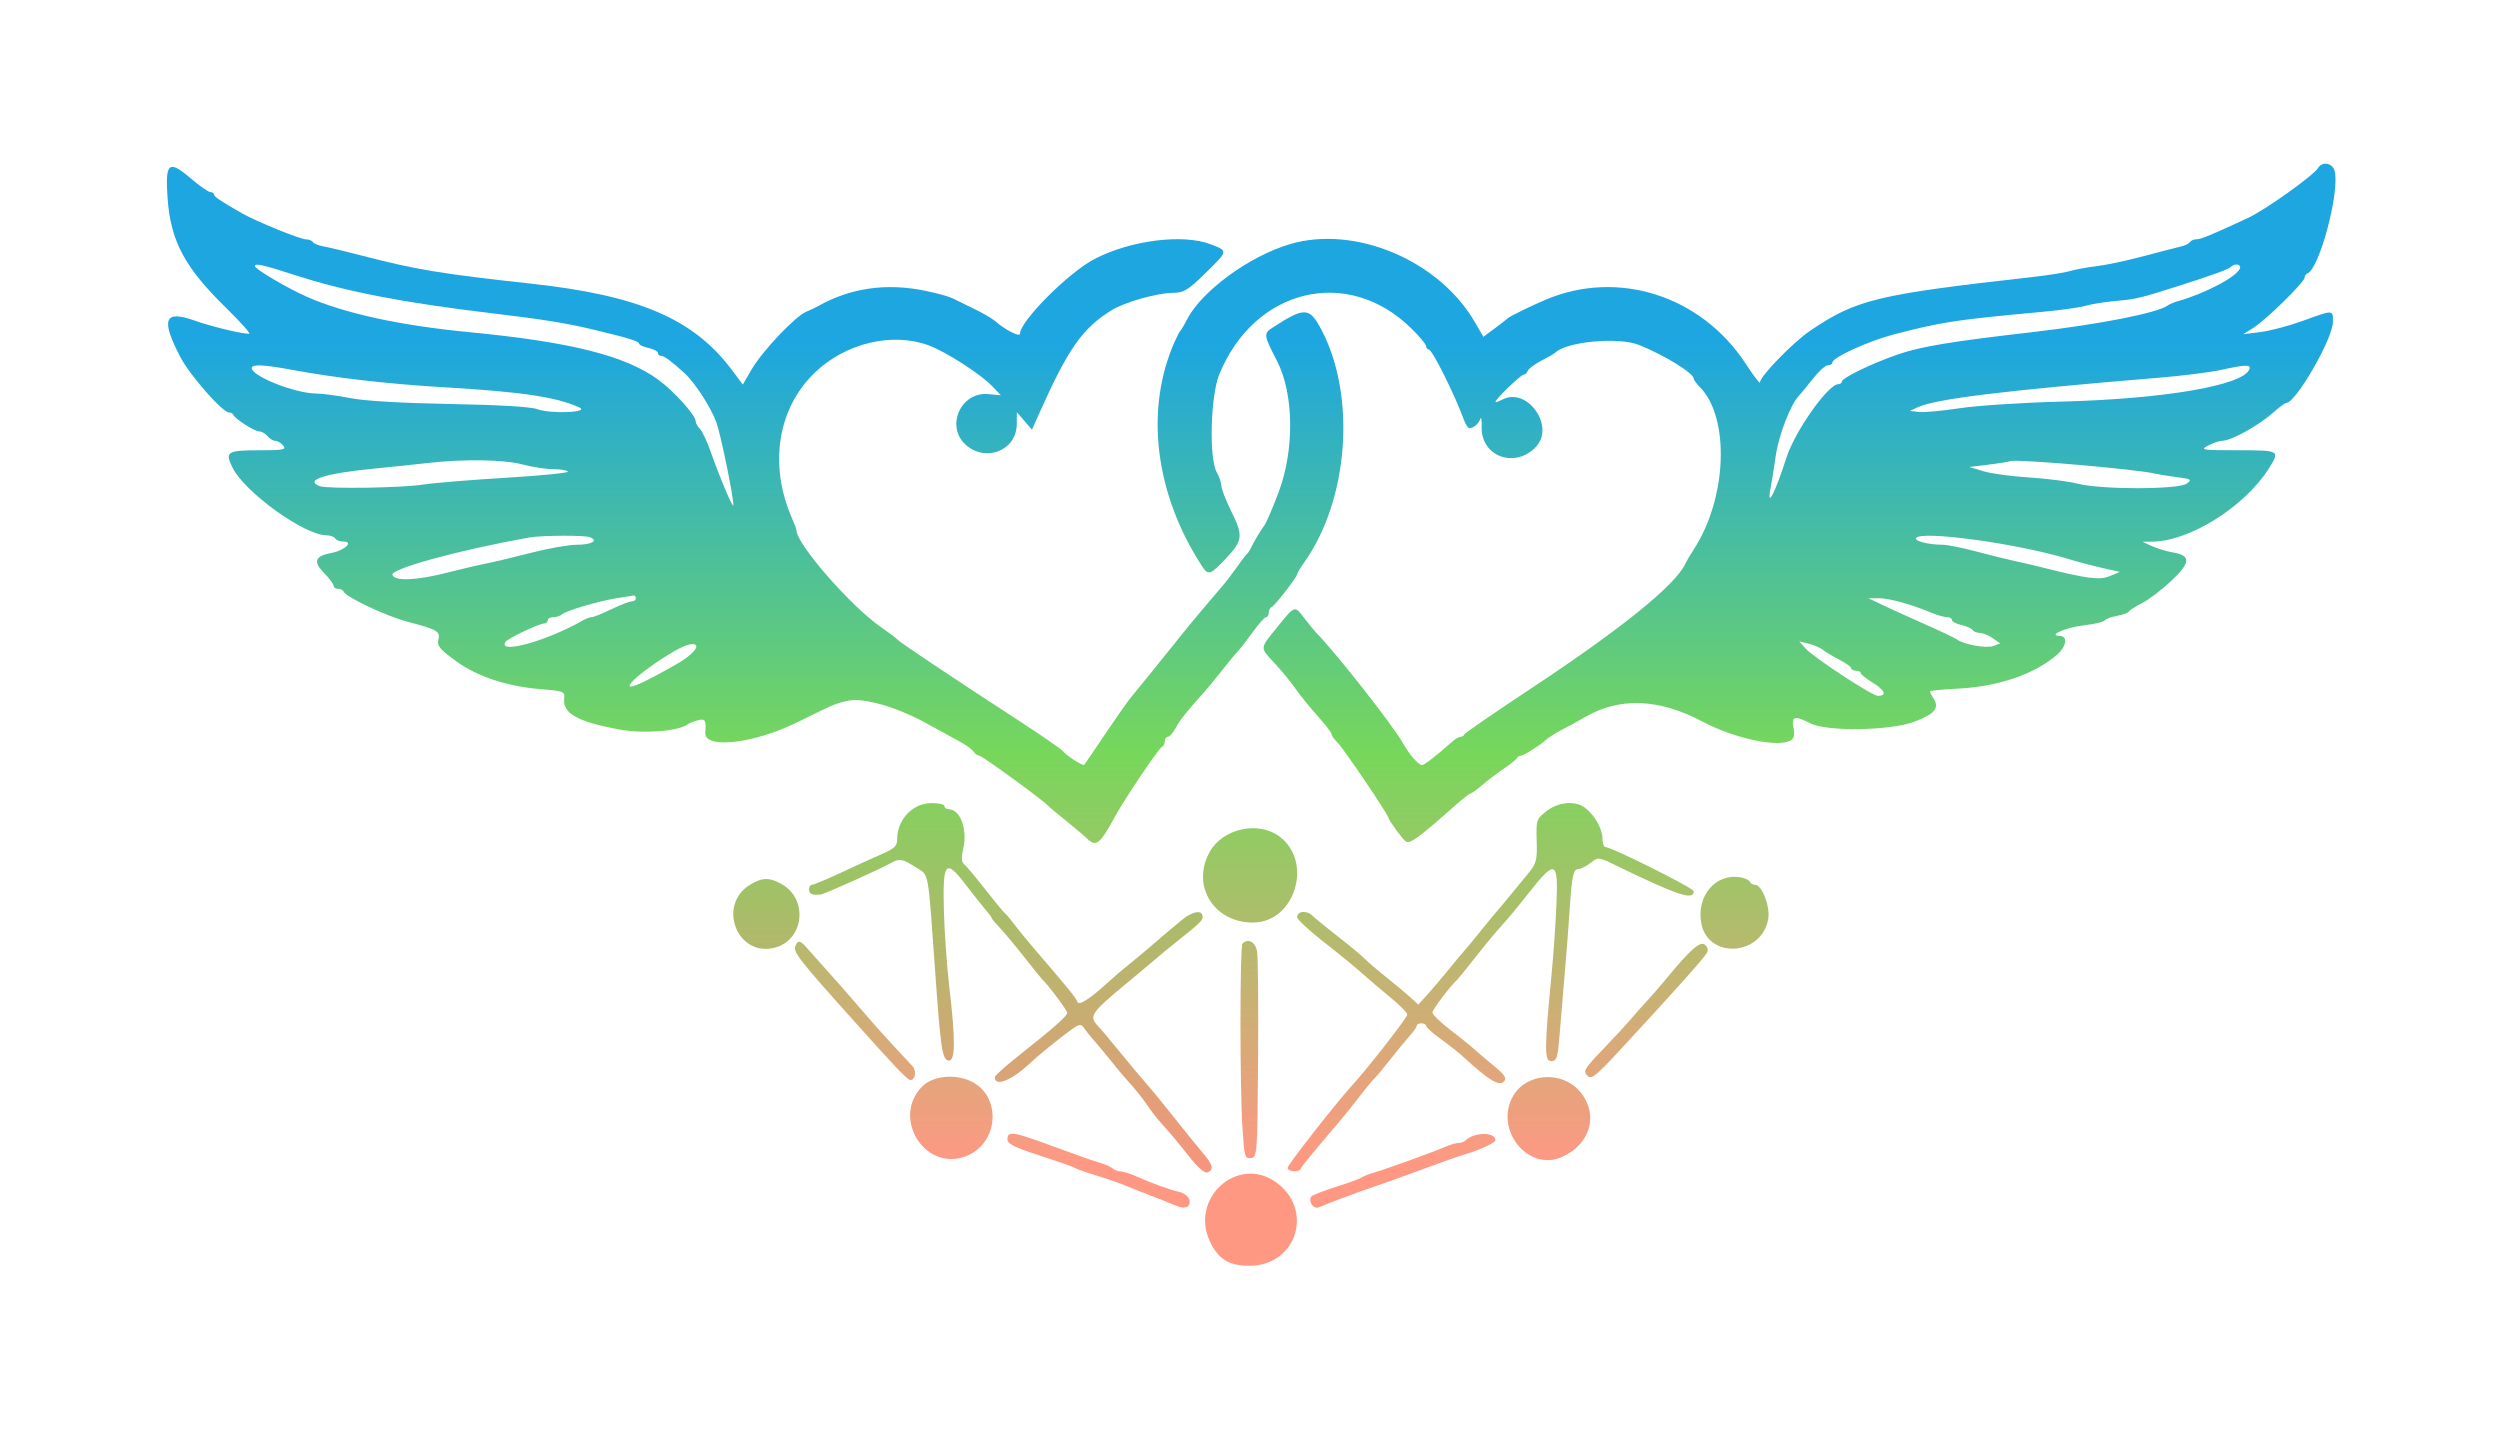
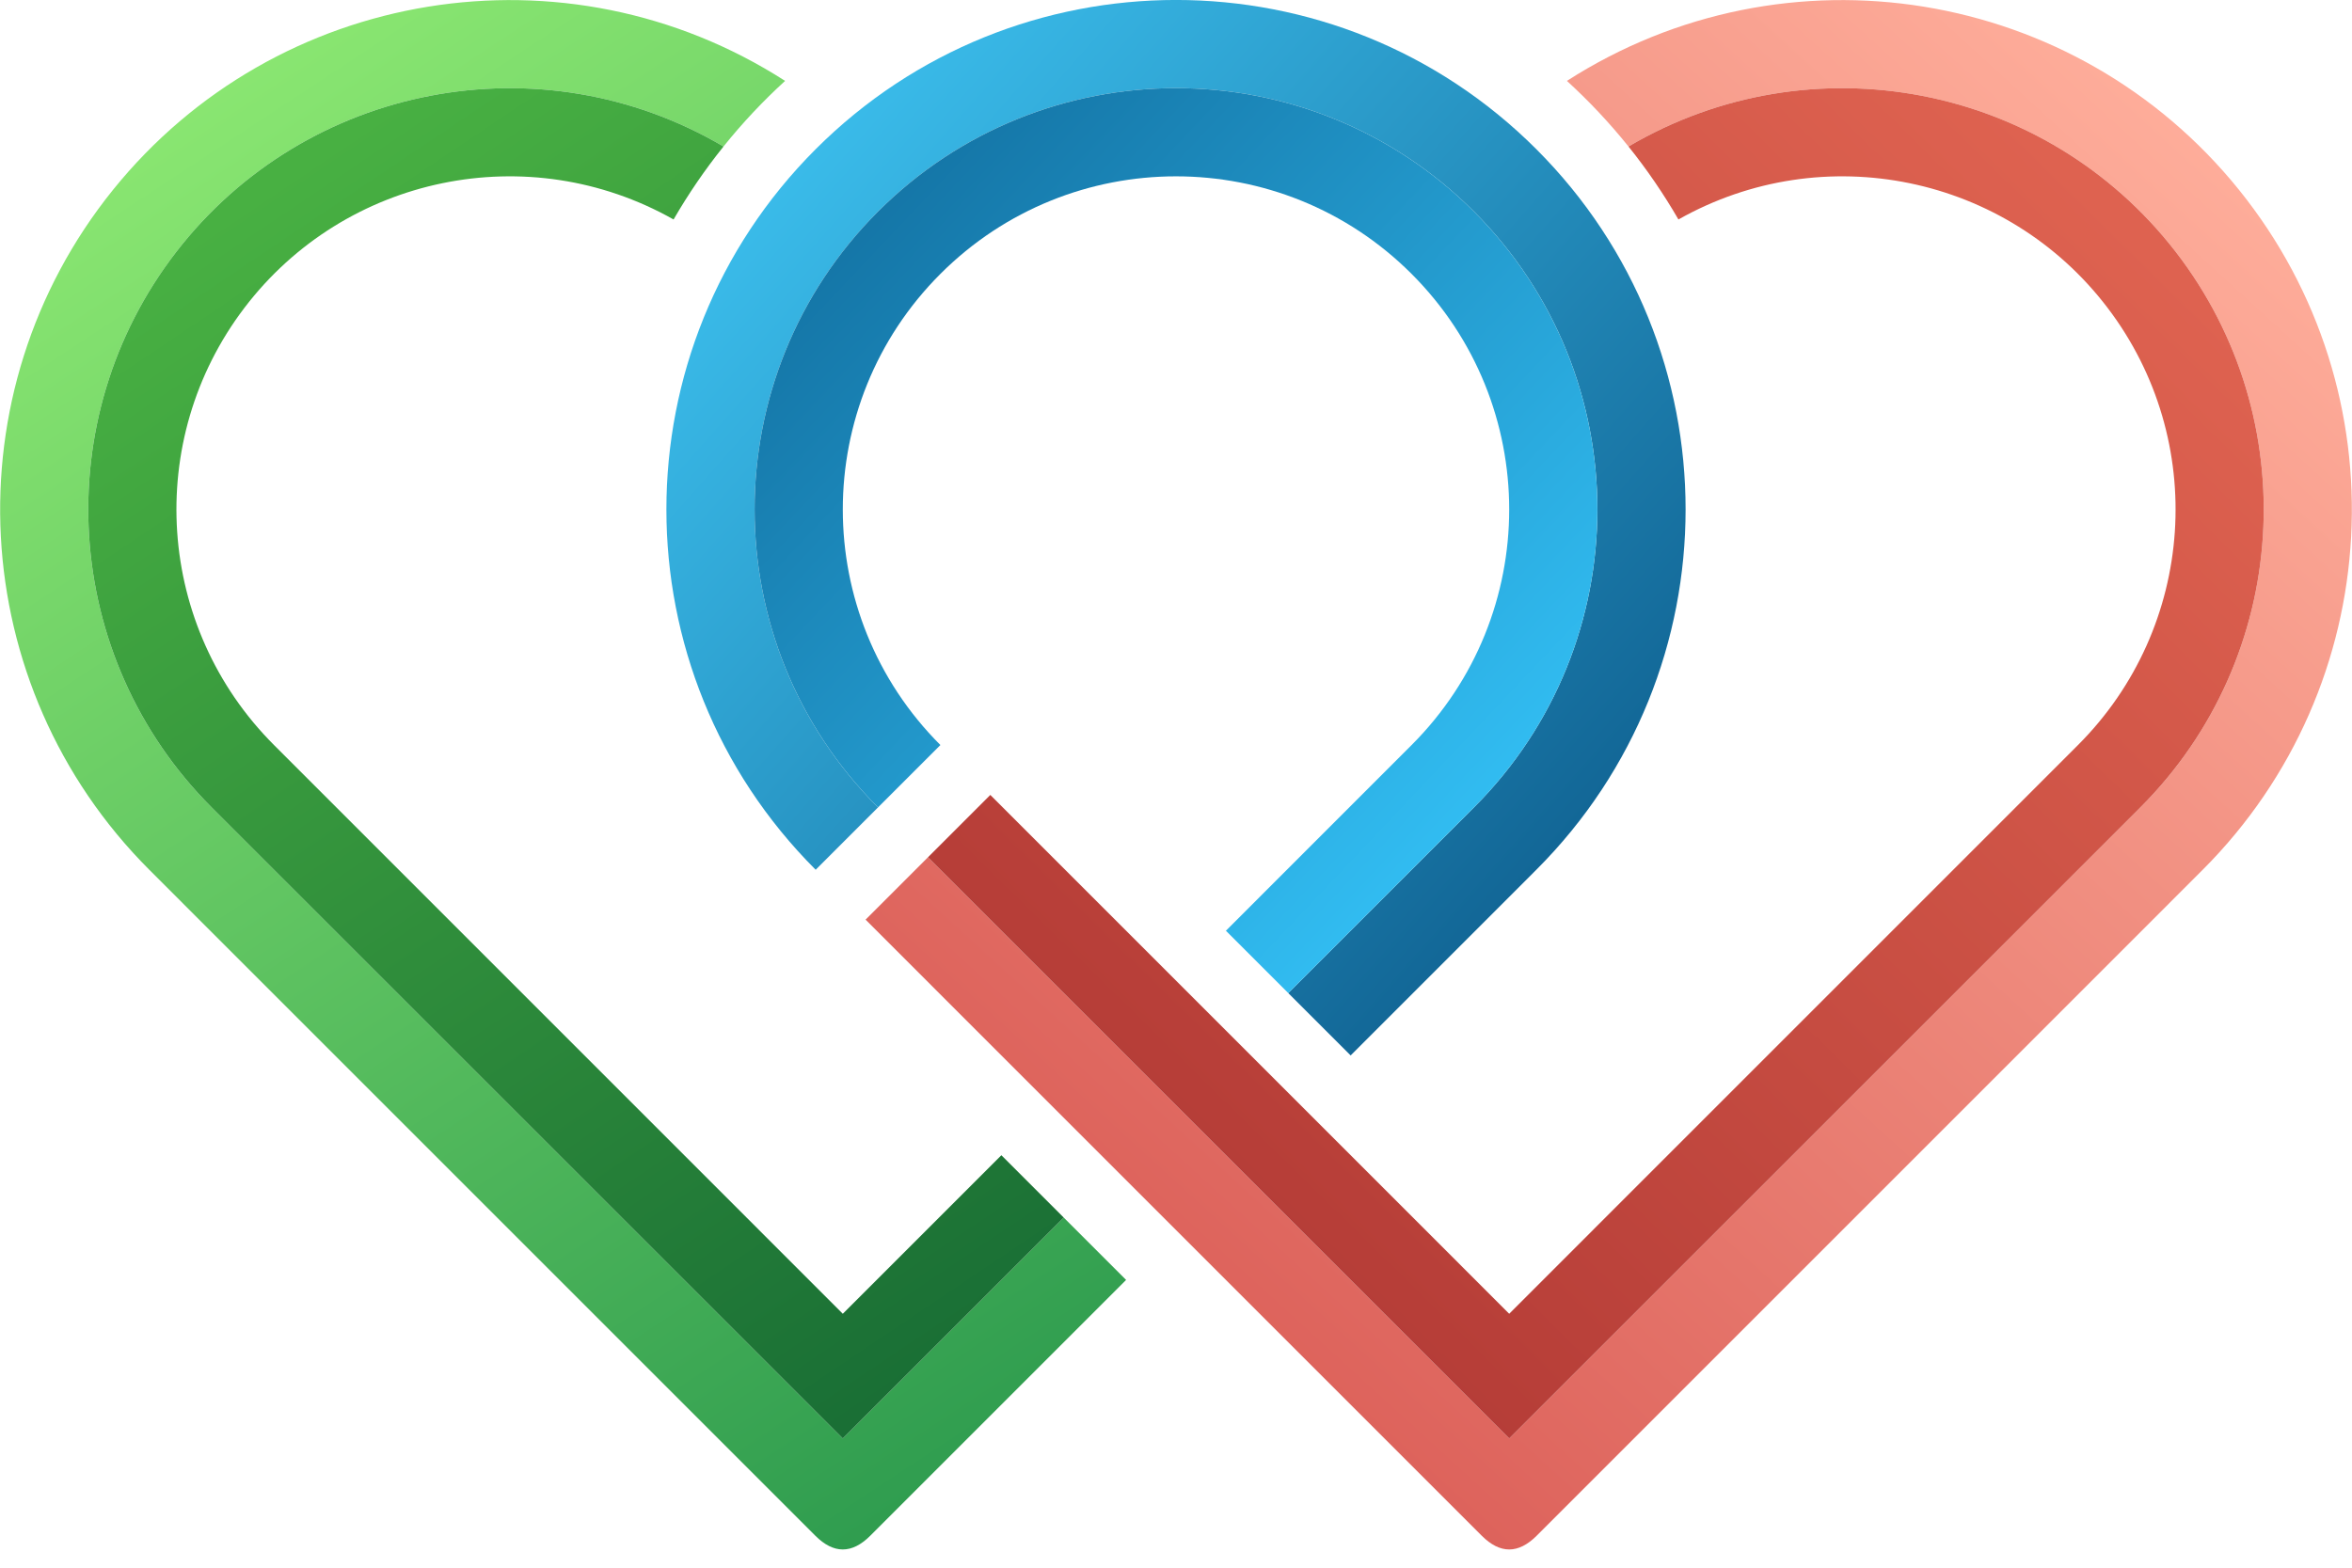
- <svg xmlns="http://www.w3.org/2000/svg" viewBox="0 0 794 454" fill="none">
-   <path d="M384.271 394.27C377.846 380.73 392.812 366.973 404.951 375.259C417.496 383.822 411.986 401.984 396.836 402.002C390.293 402.01 386.974 399.967 384.271 394.27Z" fill="url(#paint0_linear_16_53)" />
-   <path d="M465.366 362.259C468.081 359.539 474.866 359.424 474.936 362.097C474.957 362.921 470.206 365.155 465.451 366.557C463.25 367.206 457.625 369.174 452.951 370.929C448.276 372.685 441.3 375.199 437.451 376.516C431.064 378.7 422.933 381.725 418.829 383.444C417.195 384.128 415.438 381.647 416.425 380.052C416.689 379.623 420.178 378.243 424.178 376.983C428.177 375.723 431.9 374.369 432.451 373.972C433 373.577 434.576 372.936 435.951 372.547C439.619 371.511 454.946 365.989 458.602 364.388C460.335 363.629 462.398 363.009 463.185 363.009C463.973 363.009 464.953 362.671 465.366 362.259Z" fill="url(#paint1_linear_16_53)" />
-   <path d="M319.951 361.846C319.951 359.787 321.092 359.595 325.458 360.913C327.105 361.41 332.276 363.241 336.951 364.983C341.625 366.726 347.025 368.612 348.951 369.173C350.875 369.735 352.879 370.602 353.401 371.101C353.924 371.6 354.98 372.009 355.75 372.009C356.52 372.009 358.567 372.623 360.3 373.373C366.407 376.017 371.48 377.87 374.243 378.466C377.264 379.118 378.817 381.543 377.23 383.13C376.582 383.777 375.08 383.619 372.847 382.664C370.979 381.865 367.426 380.448 364.951 379.517C362.476 378.586 359.1 377.246 357.451 376.539C355.8 375.832 351.75 374.429 348.451 373.421C345.151 372.414 342 371.301 341.451 370.95C340.898 370.597 335.837 368.82 330.201 366.998C322.121 364.386 319.951 363.295 319.951 361.846Z" fill="url(#paint2_linear_16_53)" />
-   <path d="M295.701 255.068C298.038 255.035 299.951 255.459 299.951 256.009C299.951 256.558 300.556 257.009 301.296 257.009C304.972 257.009 307.344 263.402 305.936 269.509C305.263 272.422 305.347 273.78 306.245 274.509C306.923 275.059 309.936 278.659 312.941 282.509C315.945 286.358 318.753 289.761 319.182 290.07C319.61 290.379 320.969 291.989 322.204 293.649C323.44 295.308 326.55 299.107 329.117 302.088C339.387 314.017 341.764 316.947 342.181 318.197C342.624 319.527 346.277 317.182 352.016 311.879C353.426 310.575 356.443 308.005 358.72 306.166C360.996 304.328 364.117 301.727 365.655 300.387C367.193 299.047 369.111 297.401 369.917 296.73C370.724 296.058 373.103 294.066 375.205 292.304C378.726 289.354 381.95 288.819 381.951 291.186C381.951 292.343 380.976 293.292 374.45 298.487C371.7 300.676 368.944 302.926 368.326 303.487C367.707 304.049 362.644 308.288 357.076 312.909C346.545 321.646 345.796 322.802 348.701 325.838C349.662 326.844 352.926 330.719 355.951 334.451C358.976 338.182 362.714 342.648 364.257 344.373C365.8 346.098 369.72 350.884 372.967 355.009C376.215 359.133 380.227 364.084 381.884 366.009C385.24 369.906 385.653 371.525 383.502 372.35C382.559 372.712 380.346 370.735 377.158 366.677C374.465 363.251 371.012 359.11 369.485 357.477C367.958 355.844 365.974 353.384 365.079 352.009C363.399 349.432 360.574 345.88 357.951 343.047C357.125 342.156 354.66 339.195 352.472 336.468C350.283 333.741 347.93 330.924 347.243 330.21C346.557 329.495 345.344 327.98 344.548 326.844C343.124 324.811 343 324.853 336.975 329.49C333.606 332.082 329.185 335.76 327.15 337.662C321.214 343.212 315.951 345.292 315.951 342.092C315.951 341.653 319.214 338.708 323.201 335.547C334.72 326.417 338.95 322.689 338.951 321.667C338.951 320.877 332.829 312.702 330.97 311.009C330.668 310.734 328.177 307.643 325.436 304.142C322.694 300.64 319.214 296.462 317.701 294.857C316.188 293.252 314.951 291.768 314.951 291.558C314.95 291.349 314.048 290.127 312.944 288.843C311.84 287.559 308.989 283.961 306.608 280.848C300.292 272.593 299.366 273.729 299.778 289.222C299.958 295.979 300.737 306.909 301.508 313.509C303.523 330.742 303.437 337.248 301.201 336.821C299.248 336.448 298.763 333.182 297.004 308.509C294.648 275.489 295.147 278.157 290.822 275.427C286.557 272.735 285.697 272.572 283.187 273.986C279.669 275.969 262.039 283.895 260.766 284.068C258.081 284.43 256.951 283.968 256.951 282.509C256.951 281.684 257.374 281.009 257.892 281.009C258.409 281.008 262.572 279.264 267.142 277.133C271.712 275 277.588 272.325 280.201 271.188C284.133 269.476 284.95 268.67 284.951 266.499C284.951 260.32 289.81 255.152 295.701 255.068Z" fill="url(#paint3_linear_16_53)" />
-   <path d="M491.151 257.631C494.885 254.689 500.296 254.198 503.37 256.524C506.391 258.811 508.937 263.256 508.944 266.259C508.948 267.77 509.364 269.008 509.868 269.009C511.799 269.009 537.951 282.089 537.951 283.054C537.95 286.079 532.786 284.378 513.532 275.009C507.621 272.132 507.611 272.13 505.148 274.068C503.791 275.135 502.077 276.008 501.335 276.009C499.683 276.009 499.222 278.129 498.515 289.009C498.211 293.684 497.536 302.459 497.015 308.509C496.495 314.559 495.751 323.447 495.362 328.259C494.728 336.09 494.444 337.009 492.663 337.009C490.462 337.008 490.484 333.131 492.82 309.009C493.379 303.234 494.056 293.447 494.324 287.259C494.934 273.2 494.009 272.829 485.451 283.702C482.151 287.895 478.326 292.507 476.951 293.952C475.576 295.397 471.987 299.714 468.975 303.544C465.963 307.375 463.252 310.734 462.952 311.009C460.57 313.192 454.951 320.605 454.951 321.566C454.951 322.226 457.521 324.733 460.664 327.136C463.807 329.541 467.099 332.184 467.978 333.009C468.857 333.834 471.671 336.231 474.232 338.336C477.935 341.379 478.639 342.425 477.681 343.452C476.119 345.124 472.91 343.169 464.417 335.371C463.137 334.195 460.033 331.755 457.52 329.95C455.007 328.145 452.951 326.296 452.951 325.839C452.951 325.383 452.276 325.009 451.451 325.009C450.626 325.009 449.951 325.35 449.951 325.768C449.951 326.186 448.938 327.653 447.701 329.027C446.464 330.401 443.688 333.772 441.535 336.517C439.382 339.262 437.126 341.959 436.521 342.509C435.915 343.059 433.874 345.534 431.985 348.009C430.096 350.484 427.178 354.117 425.501 356.082C416.82 366.252 413.419 370.392 413.117 371.16C412.621 372.421 408.951 372.187 408.951 370.895C408.952 369.927 424.461 350.125 429.615 344.509C434.437 339.254 446.948 323.193 446.951 322.253C446.951 321.671 444.588 319.249 441.701 316.871C438.813 314.493 435.326 311.543 433.951 310.316C430.294 307.053 428.017 305.18 419.596 298.509C415.431 295.209 412.007 291.994 411.987 291.365C411.924 289.359 414.933 288.992 416.775 290.781C417.754 291.731 421.456 294.756 425.003 297.503C428.549 300.248 432.35 303.404 433.451 304.514C434.55 305.625 437.701 308.321 440.451 310.505C443.2 312.688 446.575 315.51 447.951 316.775L450.451 319.074L453.451 315.753C455.1 313.926 458.025 310.478 459.951 308.092C461.875 305.705 464.125 303.005 464.951 302.09C465.776 301.175 468.242 298.196 470.43 295.468C472.619 292.741 474.869 290.008 475.43 289.397C475.992 288.786 477.801 286.626 479.451 284.599C481.101 282.571 483.756 279.335 485.351 277.407C487.989 274.219 488.233 273.285 488.051 267.066C487.858 260.428 487.947 260.156 491.151 257.631Z" fill="url(#paint4_linear_16_53)" />
-   <path d="M480.65 347.941C484.888 340.766 496.036 340.029 501.673 346.55C507.857 353.704 505.315 363.287 496.133 367.427C485.263 372.329 474.354 358.599 480.65 347.941Z" fill="url(#paint5_linear_16_53)" />
-   <path d="M292.927 345.032C296.036 341.923 302.29 341.047 307.424 342.999C318.355 347.155 317.667 363.374 306.391 367.353C293.467 371.913 283.15 354.809 292.927 345.032Z" fill="url(#paint6_linear_16_53)" />
-   <path d="M394.617 299.676C396.421 297.871 398.755 299.169 399.26 302.259C399.552 304.047 399.69 319.459 399.567 336.509C399.347 366.867 399.3 367.514 397.301 367.807C395.4 368.086 395.214 367.43 394.61 358.307C393.757 345.426 393.763 300.537 394.617 299.676Z" fill="url(#paint7_linear_16_53)" />
-   <path d="M252.614 300.444C253.356 298.511 254.187 298.635 256.195 300.979C257.123 302.064 260.26 305.582 263.167 308.798C266.073 312.013 270.701 317.294 273.451 320.534C276.2 323.775 280.7 328.838 283.451 331.785C286.201 334.733 289.057 337.8 289.798 338.602C291.173 340.09 290.729 343.008 289.127 343.009C288.237 343.009 284.504 339.105 271.355 324.429C253.554 304.559 251.864 302.397 252.614 300.444Z" fill="url(#paint8_linear_16_53)" />
-   <path d="M529.109 310.951C536.899 301.491 539.976 298.785 541.502 300.051C542.291 300.706 542.597 301.803 542.188 302.514C541.082 304.439 532.915 313.59 515.149 332.81C506.611 342.048 505.469 342.955 504.1 341.587C502.731 340.218 503.245 339.359 509.081 333.284C512.66 329.557 516.684 325.201 518.02 323.603C519.357 322.005 521.576 319.505 522.951 318.047C524.326 316.588 527.097 313.394 529.109 310.951Z" fill="url(#paint9_linear_16_53)" />
-   <path d="M238.265 280.959C242.12 278.609 244.496 278.596 248.451 280.908C256.721 285.743 255.306 298.435 246.216 300.945C234.228 304.255 227.557 287.488 238.265 280.959Z" fill="url(#paint10_linear_16_53)" />
-   <path d="M540.341 293.274C538.688 284.462 544.996 277.162 552.951 278.679C554.326 278.941 555.601 279.574 555.784 280.083C555.968 280.592 556.704 281.009 557.42 281.009C559.579 281.009 562.239 287.848 561.603 291.764C559.686 303.578 542.503 304.799 540.341 293.274Z" fill="url(#paint11_linear_16_53)" />
-   <path d="M384.233 270.509C388.353 263.18 399.525 260.675 406.238 265.575C417.207 273.584 411.324 293.008 397.929 293.009C385.419 293.009 378.226 281.192 384.233 270.509Z" fill="url(#paint12_linear_16_53)" />
-   <path fill-rule="evenodd" clip-rule="evenodd" d="M53.211 62.781C52.432 51.691 53.587 50.688 60.418 56.524C63.305 58.99 66.181 61.008 66.809 61.008C67.437 61.009 67.953 61.346 67.956 61.758C67.963 62.448 70.395 64.082 76.951 67.802C81.43 70.343 95.346 76.008 97.112 76.008C98.058 76.008 99.079 76.406 99.38 76.893C99.68 77.379 101.17 77.989 102.689 78.246C104.208 78.503 109.951 79.882 115.451 81.313C132.04 85.626 140.332 86.994 168.451 90.059C202.839 93.807 220.168 101.205 232.304 117.319L235.927 122.131L238.689 117.366C242.017 111.628 252.475 100.543 255.951 99.071C257.325 98.489 259.125 97.633 259.951 97.167C270.137 91.415 281.657 89.797 294.01 92.381C297.618 93.136 301.442 94.193 302.51 94.732C303.578 95.271 306.688 96.791 309.421 98.11C312.155 99.429 315.16 101.184 316.099 102.009C319.252 104.777 323.949 107.165 323.951 105.999C323.951 102.011 339.359 86.554 347.612 82.262C359.047 76.316 375.657 74.203 384.48 77.572C390.131 79.73 390.155 79.604 382.701 86.882C377.303 92.152 375.938 92.986 372.686 92.997C367.528 93.014 357.191 95.938 352.951 98.58C343.698 104.345 339.249 110.718 329.975 131.492L327.75 136.475L322.951 130.896L322.929 134.703C322.879 143.16 312.881 147.051 306.532 141.085C300.281 135.213 305.271 124.353 313.843 125.17L317.891 125.555L315.171 122.703C311.443 118.793 300.417 111.702 294.918 109.677C283.29 105.398 268.392 109.001 258.677 118.444C246.905 129.885 244.155 147.764 251.568 164.659C252.329 166.392 252.95 168.073 252.951 168.394C252.951 172.798 270.364 192.727 279.951 199.294C282.425 200.989 284.675 202.687 284.951 203.067C285.498 203.823 301.824 214.739 322.951 228.476C330.376 233.304 336.901 237.796 337.451 238.457C338.803 240.082 343.928 243.374 344.358 242.893C344.547 242.681 347.578 238.233 351.093 233.009C354.608 227.784 358.243 222.609 359.17 221.509C360.892 219.466 368.664 209.86 374.951 202.005C378.245 197.888 383.441 191.674 388.329 186.009C389.516 184.634 391.582 181.934 392.921 180.009C394.259 178.084 395.634 176.284 395.976 176.009C396.317 175.734 396.919 174.834 397.313 174.009C398.377 171.781 400.389 168.403 401.57 166.865C402.143 166.117 404.15 161.458 406.031 156.509C411.178 142.964 410.971 125.037 405.547 114.565C401.317 106.399 401.258 105.937 404.201 104.034C414.405 97.437 415.881 97.507 419.7 104.759C430.813 125.868 428.347 158.792 414.159 178.717C412.945 180.421 411.951 182.08 411.951 182.404C411.951 183.312 404.836 192.465 403.837 192.842C403.35 193.026 402.951 193.813 402.951 194.592C402.95 195.371 402.576 196.009 402.12 196.009C401.663 196.01 399.764 198.133 397.9 200.728C396.036 203.325 393.822 206.167 392.981 207.044C392.139 207.921 389.896 210.633 387.997 213.073C386.098 215.512 383.527 218.634 382.284 220.009C376.857 226.013 374.74 228.682 373.367 231.259C372.56 232.771 371.461 234.008 370.925 234.009C370.389 234.009 369.951 234.646 369.951 235.426C369.95 236.204 369.548 236.991 369.055 237.176C368.103 237.53 357.268 253.603 354.215 259.19C349.26 268.257 348.117 269.15 345.159 266.259C344.174 265.296 341.137 262.724 338.409 260.543C335.682 258.362 333.225 256.307 332.951 255.978C331.594 254.358 311.919 240.012 311.049 240.009C310.5 240.009 309.691 239.446 309.251 238.759C308.811 238.072 306.876 236.647 304.951 235.594C303.025 234.542 297.948 231.764 293.666 229.42C284.846 224.591 274.368 221.576 269.631 222.503C265.716 223.269 264.685 223.7 253.451 229.284C239.518 236.208 223.578 238.042 224.001 232.672C224.315 228.707 224.007 228.183 221.701 228.747C220.464 229.05 219 229.623 218.451 230.021C215.283 232.313 204.19 233.13 196.398 231.645C183.259 229.141 178.678 226.545 179.189 221.891C179.439 219.613 179.116 219.481 171.869 218.891C161.124 218.017 151.642 214.903 144.951 210.048C139.517 206.106 138.698 205.086 139.254 202.96C139.883 200.551 138.677 199.875 129.451 197.466C122.671 195.695 109.795 189.617 109.118 187.868C108.933 187.395 108.146 187.009 107.368 187.009C106.588 187.008 105.951 186.574 105.951 186.043C105.951 185.512 104.578 183.674 102.9 181.957C99.348 178.323 100.023 176.593 105.386 175.587C109.459 174.823 112.405 172.009 109.132 172.009C108.069 172.009 106.942 171.613 106.525 171.11L106.376 170.907C105.954 170.404 104.785 170.009 103.669 170.009C96.669 170.009 77.672 156.303 73.811 148.467C71.377 143.529 72.172 143.009 82.157 143.009C90.078 143.009 91.041 142.824 89.951 141.509C89.266 140.684 88.141 140.009 87.451 140.009C86.76 140.008 85.635 139.333 84.951 138.509C84.266 137.684 83.067 137.009 82.287 137.009C80.818 137.008 74.704 133.079 74.118 131.759C73.933 131.346 73.325 131.009 72.764 131.009C70.693 131.009 60.353 119.268 57.328 113.481C51.016 101.406 52.147 98.388 61.711 101.79C67.044 103.686 76.634 106.009 79.132 106.009C79.727 106.007 76.419 102.296 71.781 97.758C58.583 84.849 54.178 76.551 53.211 62.781ZM215.092 210.804C221.15 207.331 223.282 203.719 218.658 204.766C214.444 205.72 200.022 215.768 199.978 217.781C199.954 218.903 205.14 216.509 215.092 210.804ZM201.201 189.142C200.787 189.215 198.425 189.589 195.951 189.973C190.238 190.859 179.746 193.954 178.501 195.12C177.978 195.609 176.741 196.008 175.751 196.009C174.761 196.009 173.951 196.459 173.951 197.009C173.95 197.558 173.472 198.008 172.887 198.009C171.241 198.009 161.215 202.773 160.53 203.88C158.016 207.948 173.889 203.525 185.187 197.01C186.142 196.46 187.382 196.009 187.942 196.009C188.502 196.009 191.293 194.884 194.143 193.509C196.993 192.134 199.916 191.009 200.638 191.009C201.36 191.008 201.95 190.558 201.951 190.009C201.951 189.459 201.614 189.068 201.201 189.142ZM187.363 170.613C185.613 169.942 171.868 170.025 167.951 170.73C145.391 174.791 123.893 180.689 124.63 182.613C125.415 184.659 132.28 184.365 142.064 181.865C146.677 180.686 152.25 179.382 154.451 178.966C156.65 178.55 162.951 177.045 168.451 175.621C173.951 174.197 180.562 173.026 183.142 173.02C187.924 173.008 190.209 171.705 187.363 170.613ZM93.856 87.425C83.433 84.064 80.951 83.505 80.951 84.52C80.951 85.445 91.324 91.565 97.471 94.267C109.511 99.56 126.965 103.364 148.951 105.487C181.414 108.622 198.69 112.978 209.163 120.665C214.132 124.313 220.951 131.905 220.951 133.791C220.951 134.382 221.555 135.471 222.294 136.209C223.033 136.948 224.581 140.243 225.733 143.53C228.595 151.692 232.857 161.743 232.909 160.451C233.006 157.995 228.954 138.164 227.555 134.248C225.853 129.487 220.737 121.557 217.399 118.509C213.267 114.734 210.927 113.009 209.94 113.009C209.396 113.009 208.951 112.595 208.951 112.088C208.951 111.613 207.764 110.958 206.256 110.58L205.645 110.437C204.137 110.068 202.951 109.485 202.951 109.097C202.951 108.354 199.16 107.217 187.451 104.448C179.439 102.554 172.026 101.375 156.451 99.518C128.059 96.134 110.124 92.668 93.856 87.425ZM165.951 147.509C160.152 145.953 147.151 145.751 135.951 147.043C132.375 147.455 124.5 148.279 118.451 148.875C102.999 150.395 96.567 152.496 101.533 154.401C103.944 155.326 127.663 154.963 134.451 153.897C137.75 153.378 149.603 152.404 160.787 151.731C171.972 151.058 180.785 150.172 180.37 149.759C179.956 149.346 177.779 149.004 175.534 148.997C173.287 148.991 168.975 148.321 165.951 147.509ZM92.681 117.45C83.781 115.798 79.951 115.629 79.951 116.886C79.951 119.477 93.544 124.891 100.243 124.967C102.328 124.99 107.279 125.651 111.243 126.438C115.784 127.339 127.513 128.031 142.951 128.31C158.254 128.586 168.62 129.195 170.567 129.931C174.83 131.544 187.587 131.021 183.951 129.382C176.593 126.066 165.697 124.446 140.951 122.99C123.177 121.944 106.724 120.056 92.681 117.45Z" fill="url(#paint13_linear_16_53)" />
-   <path fill-rule="evenodd" clip-rule="evenodd" d="M736.251 53.318C737.572 51.156 740.854 51.773 741.489 54.303C743.157 60.95 736.652 85.391 732.828 86.841C732.346 87.026 731.951 87.62 731.951 88.164C731.948 89.56 719.749 101.537 715.765 104.054L712.451 106.148L717.951 105.463C720.976 105.086 727.025 103.479 731.392 101.892C741.208 98.327 740.956 98.319 740.929 102.259C740.893 107.604 729.124 128.009 726.078 128.009C725.703 128.009 724.006 129.247 722.307 130.759C717.28 135.234 708.665 140.009 705.619 140.009C704.827 140.009 702.891 140.681 701.315 141.503C698.631 142.903 699.221 142.997 710.701 143.003C724.123 143.01 724.207 143.058 720.576 148.81C712.899 160.969 695.391 171.943 683.526 172.031L680.451 172.054L683.451 173.446C685.1 174.213 688.095 175.115 690.104 175.451C695.901 176.421 695.791 178.639 689.66 184.436C686.71 187.226 682.53 190.409 680.373 191.509C678.216 192.608 676.307 193.831 676.128 194.226C675.951 194.621 674.258 195.236 672.367 195.591C670.476 195.945 668.695 196.613 668.409 197.075C668.124 197.537 665.212 198.22 661.938 198.59C656.147 199.245 650.078 201.901 654.201 201.976C656.82 202.024 656.334 205.314 653.321 207.934C646.165 214.156 634.695 218.067 621.701 218.715C616.889 218.955 612.951 219.349 612.951 219.593C612.951 219.837 613.51 220.931 614.194 222.025C616.004 224.923 614.364 226.817 607.951 229.236C600.396 232.085 580.198 232.406 575.047 229.759C570.005 227.166 568.888 227.443 569.62 231.109C570.044 233.226 569.798 234.491 568.846 235.094C564.989 237.536 551.058 234.639 540.95 229.29C526.743 221.773 514.338 221.316 503.108 227.9C500.547 229.401 497.776 230.937 496.951 231.312C495.21 232.105 491.678 234.281 490.951 235.009C489.51 236.449 483.902 240.009 483.075 240.009C482.548 240.009 481.967 240.346 481.784 240.759C481.6 241.172 479.65 242.737 477.451 244.239C475.251 245.742 472.144 248.104 470.545 249.489C468.948 250.874 467.373 252.009 467.045 252.013C466.719 252.015 464.804 253.479 462.791 255.263C450.189 266.436 447.787 268.185 446.405 267.193C445.385 266.46 440.951 260.359 440.951 259.688C440.949 258.794 426.806 237.864 424.95 236.008C423.85 234.908 422.944 233.671 422.935 233.259C422.926 232.846 421.689 231.099 420.185 229.375C414.867 223.278 413.397 221.473 411.025 218.127C409.706 216.266 406.905 212.891 404.801 210.627C400.064 205.527 400.022 206.128 405.598 199.245C411.357 192.138 411.111 192.218 414.291 196.387C415.737 198.283 417.51 200.437 418.229 201.172C424.451 207.528 442.47 230.477 445.529 235.943C447.639 239.716 450.53 243.016 451.701 242.992C452.38 242.978 456.623 239.663 461.201 235.572C462.162 234.712 463.363 234.009 463.867 234.009C464.371 234.009 464.933 233.648 465.117 233.207C465.3 232.766 474.901 226.161 486.451 218.53C515.008 199.662 532.198 185.751 535.285 179.009C535.663 178.184 536.854 176.159 537.93 174.509C548.557 158.22 549.491 132.548 539.81 122.867C538.787 121.844 537.941 120.672 537.93 120.259C537.879 118.495 528.688 112.831 520.578 109.567C514.067 106.946 497.423 108.478 493.951 112.018C493.675 112.298 491.714 113.423 489.591 114.518C487.468 115.612 485.508 117.072 485.234 117.759C484.961 118.446 484.353 119.008 483.883 119.009C483.015 119.009 474.951 126.787 474.951 127.623C474.952 127.873 475.917 127.562 477.095 126.931C484.946 122.73 493.99 135.297 487.855 141.882C481.264 148.955 470.379 145.045 470.576 135.675C470.625 133.384 470.437 132.184 470.158 133.009C469.628 134.573 468.004 135.966 466.676 135.993C466.25 136.001 465.453 134.771 464.906 133.259C462.114 125.551 454.865 111.009 453.814 111.009C453.339 111.009 452.951 110.538 452.951 109.961C452.951 109.385 450.789 106.798 448.147 104.211C427.962 84.453 398.369 91.595 387.241 118.912C384.446 125.771 383.942 145.62 386.451 150.009C387.236 151.383 387.896 153.321 387.916 154.314C387.935 155.307 389.301 158.842 390.951 162.168C394.893 170.114 394.744 171.627 389.461 177.259C384.39 182.664 383.742 182.873 381.722 179.759C366.748 156.675 363.524 130.083 373.08 108.509C373.766 106.962 374.541 105.481 374.871 105.075L374.992 104.942C375.332 104.539 376.179 103.077 376.952 101.552C381.524 92.532 396.695 81.393 409.639 77.549C430.294 71.416 456.984 82.637 468.372 102.243L471.123 106.978L474.786 104.25C476.801 102.749 478.675 101.293 478.951 101.014C479.477 100.48 486.718 96.952 490.951 95.166C513.917 85.471 540.271 93.901 554.396 115.462C556.9 119.285 558.953 121.984 558.956 121.462C558.967 119.545 569.468 108.732 574.883 105.061C589.57 95.103 596.056 93.536 645.451 87.995C650.4 87.44 655.8 86.58 657.451 86.084C659.1 85.588 662.924 84.887 665.946 84.528C668.969 84.168 675.719 82.73 680.946 81.329C686.174 79.929 691.47 78.555 692.716 78.276C693.961 77.997 695.225 77.373 695.525 76.889C695.824 76.404 696.742 76.009 697.565 76.008C699.007 76.008 702.198 74.687 713.951 69.223C719.488 66.649 734.763 55.754 736.251 53.318ZM573.416 205.925C575.964 208.797 594.592 221.009 596.427 221.009C599.356 221.008 598.716 219.264 594.931 216.929C592.772 215.599 590.993 214.172 590.978 213.759C590.963 213.346 590.276 213.009 589.451 213.009C588.626 213.008 587.951 212.66 587.951 212.235C587.95 211.81 586.263 210.596 584.201 209.536C582.139 208.476 579.775 207.057 578.951 206.385C578.125 205.714 576.1 204.836 574.451 204.436L571.451 203.71L573.416 205.925ZM593.451 190.01L597.451 191.942C599.65 193.005 605.726 195.765 610.951 198.074C616.175 200.383 620.9 202.62 621.451 203.043C623.556 204.665 630.785 206.005 633 205.185L635.271 204.346L632.888 202.677C631.578 201.759 629.732 201.009 628.787 201.009C627.842 201.008 626.811 200.594 626.498 200.086C626.184 199.578 624.583 198.867 622.94 198.506C621.296 198.145 619.951 197.435 619.951 196.929C619.951 196.422 619.232 196.009 618.352 196.009C617.473 196.009 615.335 195.41 613.602 194.679C607.242 191.996 600.097 190.009 596.817 190.01L593.451 190.01ZM656.951 177.543C640.824 172.629 610.063 168.4 608.526 170.886C607.937 171.839 612.56 173.009 616.916 173.009C618.41 173.009 623.192 173.958 627.541 175.118C631.892 176.279 637.475 177.664 639.951 178.196C642.425 178.728 646.025 179.564 647.951 180.051C662.809 183.812 666.75 184.334 670.019 182.98L673.275 181.632L667.863 180.425C664.886 179.762 659.975 178.465 656.951 177.543ZM711.404 85.258C711.927 83.909 709.76 83.531 708.536 84.758C707.744 85.555 702.855 87.327 691.451 90.955C679.569 94.734 678.525 94.981 671.893 95.594C668.35 95.921 664.061 96.61 662.361 97.124C660.661 97.638 654.586 98.49 648.861 99.02C620.728 101.62 617.091 102.172 601.451 106.22C593.404 108.303 581.951 113.546 581.951 115.147C581.951 115.621 581.313 116.009 580.534 116.009C579.755 116.009 577.625 117.922 575.799 120.259C573.974 122.596 571.943 125.07 571.288 125.757C568.662 128.508 564.911 138.238 563.99 144.68C563.454 148.436 562.711 153.084 562.339 155.009C561.011 161.889 563.776 156.603 567.347 145.433C570.051 136.976 580.606 122.009 583.867 122.009C584.462 122.009 584.95 121.652 584.951 121.218C584.951 120.039 594.762 115.294 602.982 112.499C610.265 110.021 619.738 108.457 645.451 105.489C666.676 103.038 685.246 99.386 688.451 97.032C689 96.628 690.351 96.045 691.451 95.737C700.21 93.284 710.359 87.955 711.404 85.258ZM684.451 150.424C678.553 149.008 640.329 145.713 638.451 146.459C637.899 146.677 634.75 147.184 631.451 147.585L625.451 148.314L629.951 149.672C632.425 150.419 638.951 151.304 644.451 151.642C649.95 151.979 656.907 152.876 659.91 153.633C667.474 155.539 691.87 155.519 694.489 153.604C696.256 152.312 696.01 152.147 691.43 151.552C688.692 151.195 685.551 150.689 684.451 150.424ZM714.393 117.3C715 115.716 713.35 115.754 705.256 117.514C701.849 118.254 693.074 119.355 685.756 119.959C636.543 124.021 614.673 126.701 609.025 129.364L606.598 130.509L609.491 130.845C611.082 131.031 616.899 130.493 622.417 129.651C627.937 128.808 642.576 127.859 654.951 127.539C687.453 126.699 712.436 122.395 714.393 117.3Z" fill="url(#paint14_linear_16_53)" />
+ <svg xmlns="http://www.w3.org/2000/svg" viewBox="0 0 600 400" width="600" height="400" fill="none">
  <defs>
-     <linearGradient id="paint0_linear_16_53" x1="396.951" y1="76.508" x2="396.951" y2="402.008" gradientUnits="userSpaceOnUse">
-       <stop offset="0.1" stop-color="#1da6e0" />
-       <stop offset="0.5" stop-color="#77d75b" />
-       <stop offset="0.9" stop-color="#ff9883" />
+     <linearGradient id="br-g-out" x1="38" y1="20" x2="285" y2="395" gradientUnits="userSpaceOnUse">
+       <stop offset="0%" stop-color="#8CE872" />
+       <stop offset="100%" stop-color="#27964C" />
    </linearGradient>
-     <linearGradient id="paint1_linear_16_53" x1="396.951" y1="76.508" x2="396.951" y2="402.008" gradientUnits="userSpaceOnUse">
-       <stop offset="0.1" stop-color="#1da6e0" />
-       <stop offset="0.5" stop-color="#77d75b" />
-       <stop offset="0.9" stop-color="#ff9883" />
+     <linearGradient id="br-g-in" x1="65" y1="50" x2="260" y2="340" gradientUnits="userSpaceOnUse">
+       <stop offset="0%" stop-color="#48B042" />
+       <stop offset="100%" stop-color="#196E35" />
    </linearGradient>
-     <linearGradient id="paint2_linear_16_53" x1="396.951" y1="76.508" x2="396.951" y2="402.008" gradientUnits="userSpaceOnUse">
-       <stop offset="0.1" stop-color="#1da6e0" />
-       <stop offset="0.5" stop-color="#77d75b" />
-       <stop offset="0.9" stop-color="#ff9883" />
+     <linearGradient id="br-b-out" x1="170" y1="0" x2="430" y2="230" gradientUnits="userSpaceOnUse">
+       <stop offset="0%" stop-color="#42CCFA" />
+       <stop offset="100%" stop-color="#0D5C8C" />
    </linearGradient>
-     <linearGradient id="paint3_linear_16_53" x1="396.951" y1="76.508" x2="396.951" y2="402.008" gradientUnits="userSpaceOnUse">
-       <stop offset="0.1" stop-color="#1da6e0" />
-       <stop offset="0.5" stop-color="#77d75b" />
-       <stop offset="0.9" stop-color="#F5957D" />
+     <linearGradient id="br-b-in" x1="210" y1="40" x2="390" y2="210" gradientUnits="userSpaceOnUse">
+       <stop offset="0%" stop-color="#1270A1" />
+       <stop offset="100%" stop-color="#33C0F5" />
    </linearGradient>
-     <linearGradient id="paint4_linear_16_53" x1="396.951" y1="76.508" x2="396.951" y2="402.008" gradientUnits="userSpaceOnUse">
-       <stop offset="0.1" stop-color="#1da6e0" />
-       <stop offset="0.5" stop-color="#77d75b" />
-       <stop offset="0.9" stop-color="#ff9883" />
+     <linearGradient id="br-c-out" x1="562" y1="20" x2="220" y2="395" gradientUnits="userSpaceOnUse">
+       <stop offset="0%" stop-color="#FFAF9C" />
+       <stop offset="100%" stop-color="#D44E4A" />
    </linearGradient>
-     <linearGradient id="paint5_linear_16_53" x1="396.951" y1="76.508" x2="396.951" y2="402.008" gradientUnits="userSpaceOnUse">
-       <stop offset="0.1" stop-color="#1da6e0" />
-       <stop offset="0.5" stop-color="#77d75b" />
-       <stop offset="0.9" stop-color="#ff9883" />
-     </linearGradient>
-     <linearGradient id="paint6_linear_16_53" x1="396.951" y1="76.508" x2="396.951" y2="402.008" gradientUnits="userSpaceOnUse">
-       <stop offset="0.1" stop-color="#1da6e0" />
-       <stop offset="0.5" stop-color="#77d75b" />
-       <stop offset="0.9" stop-color="#ff9883" />
-     </linearGradient>
-     <linearGradient id="paint7_linear_16_53" x1="396.951" y1="76.508" x2="396.951" y2="402.008" gradientUnits="userSpaceOnUse">
-       <stop offset="0.1" stop-color="#1da6e0" />
-       <stop offset="0.5" stop-color="#77d75b" />
-       <stop offset="0.9" stop-color="#ff9883" />
-     </linearGradient>
-     <linearGradient id="paint8_linear_16_53" x1="396.951" y1="76.508" x2="396.951" y2="402.008" gradientUnits="userSpaceOnUse">
-       <stop offset="0.1" stop-color="#1da6e0" />
-       <stop offset="0.5" stop-color="#77d75b" />
-       <stop offset="0.9" stop-color="#ff9883" />
-     </linearGradient>
-     <linearGradient id="paint9_linear_16_53" x1="396.951" y1="76.508" x2="396.951" y2="402.008" gradientUnits="userSpaceOnUse">
-       <stop offset="0.1" stop-color="#1da6e0" />
-       <stop offset="0.5" stop-color="#77d75b" />
-       <stop offset="0.9" stop-color="#ff9883" />
-     </linearGradient>
-     <linearGradient id="paint10_linear_16_53" x1="396.951" y1="76.508" x2="396.951" y2="402.008" gradientUnits="userSpaceOnUse">
-       <stop offset="0.1" stop-color="#1da6e0" />
-       <stop offset="0.5" stop-color="#77d75b" />
-       <stop offset="0.9" stop-color="#F5957D" />
-     </linearGradient>
-     <linearGradient id="paint11_linear_16_53" x1="396.951" y1="76.508" x2="396.951" y2="402.008" gradientUnits="userSpaceOnUse">
-       <stop offset="0.1" stop-color="#1da6e0" />
-       <stop offset="0.5" stop-color="#77d75b" />
-       <stop offset="0.9" stop-color="#ff9883" />
-     </linearGradient>
-     <linearGradient id="paint12_linear_16_53" x1="396.951" y1="76.508" x2="396.951" y2="402.008" gradientUnits="userSpaceOnUse">
-       <stop offset="0.1" stop-color="#1da6e0" />
-       <stop offset="0.5" stop-color="#77d75b" />
-       <stop offset="0.9" stop-color="#ff9883" />
-     </linearGradient>
-     <linearGradient id="paint13_linear_16_53" x1="396.951" y1="76.508" x2="396.951" y2="402.008" gradientUnits="userSpaceOnUse">
-       <stop offset="0.1" stop-color="#1da6e0" />
-       <stop offset="0.5" stop-color="#77d75b" />
-       <stop offset="0.9" stop-color="#ff9883" />
-     </linearGradient>
-     <linearGradient id="paint14_linear_16_53" x1="396.951" y1="76.508" x2="396.951" y2="402.008" gradientUnits="userSpaceOnUse">
-       <stop offset="0.1" stop-color="#1da6e0" />
-       <stop offset="0.5" stop-color="#77d75b" />
-       <stop offset="0.9" stop-color="#ff9883" />
+     <linearGradient id="br-c-in" x1="535" y1="50" x2="250" y2="340" gradientUnits="userSpaceOnUse">
+       <stop offset="0%" stop-color="#DE6250" />
+       <stop offset="100%" stop-color="#AD3532" />
    </linearGradient>
  </defs>
+   <g id="middle-bridge">
+     <path fill="url(#br-b-out)" d="       M 208.08 221.92       A 130 130 0 1 1 391.92 221.92       L 344.55 269.30       L 328.64 253.39       L 376.01 206.01       A 107.5 107.5 0 1 0 223.99 206.01       Z" />
+     <path fill="url(#br-b-in)" d="       M 223.99 206.01       A 107.5 107.5 0 1 1 376.01 206.01       L 328.64 253.39       L 312.73 237.48       L 360.10 190.10       A 85 85 0 1 0 239.90 190.10       Z" />
+   </g>
+   <g id="left-person">
+     <path fill="url(#br-g-out)" d="       M 200.28 20.64       A 130 130 0 0 0 38.08 221.92       L 208.00 391.85       Q 215.00 398.85 222.00 391.85       L 287.27 326.58       L 271.36 310.67       L 215.00 367.03       L 53.99 206.01       A 107.5 107.5 0 0 1 184.57 37.38       A 148 148 0 0 1 200.28 20.64       Z" />
+     <path fill="url(#br-g-in)" d="       M 184.57 37.38       A 107.5 107.5 0 0 0 53.99 206.01       L 215.00 367.03       L 271.36 310.67       L 255.45 294.76       L 215.00 335.21       L 69.90 190.10       A 85 85 0 0 1 171.83 56.00       A 148 148 0 0 1 184.57 37.38       Z" />
+   </g>
+   <g id="right-person">
+     <path fill="url(#br-c-out)" d="       M 399.72 20.64       A 130 130 0 0 1 561.92 221.92       L 392.00 391.85       Q 385.00 398.85 378.00 391.85       L 220.81 234.65       L 236.72 218.74       L 385.00 367.03       L 546.01 206.01       A 107.5 107.5 0 0 0 415.43 37.38       A 148 148 0 0 0 399.72 20.64       Z" />
+     <path fill="url(#br-c-in)" d="       M 415.43 37.38       A 107.5 107.5 0 0 1 546.01 206.01       L 385.00 367.03       L 236.72 218.74       L 252.63 202.83       L 385.00 335.21       L 530.10 190.10       A 85 85 0 0 0 428.17 56.00       A 148 148 0 0 0 415.43 37.38       Z" />
+   </g>
</svg>
